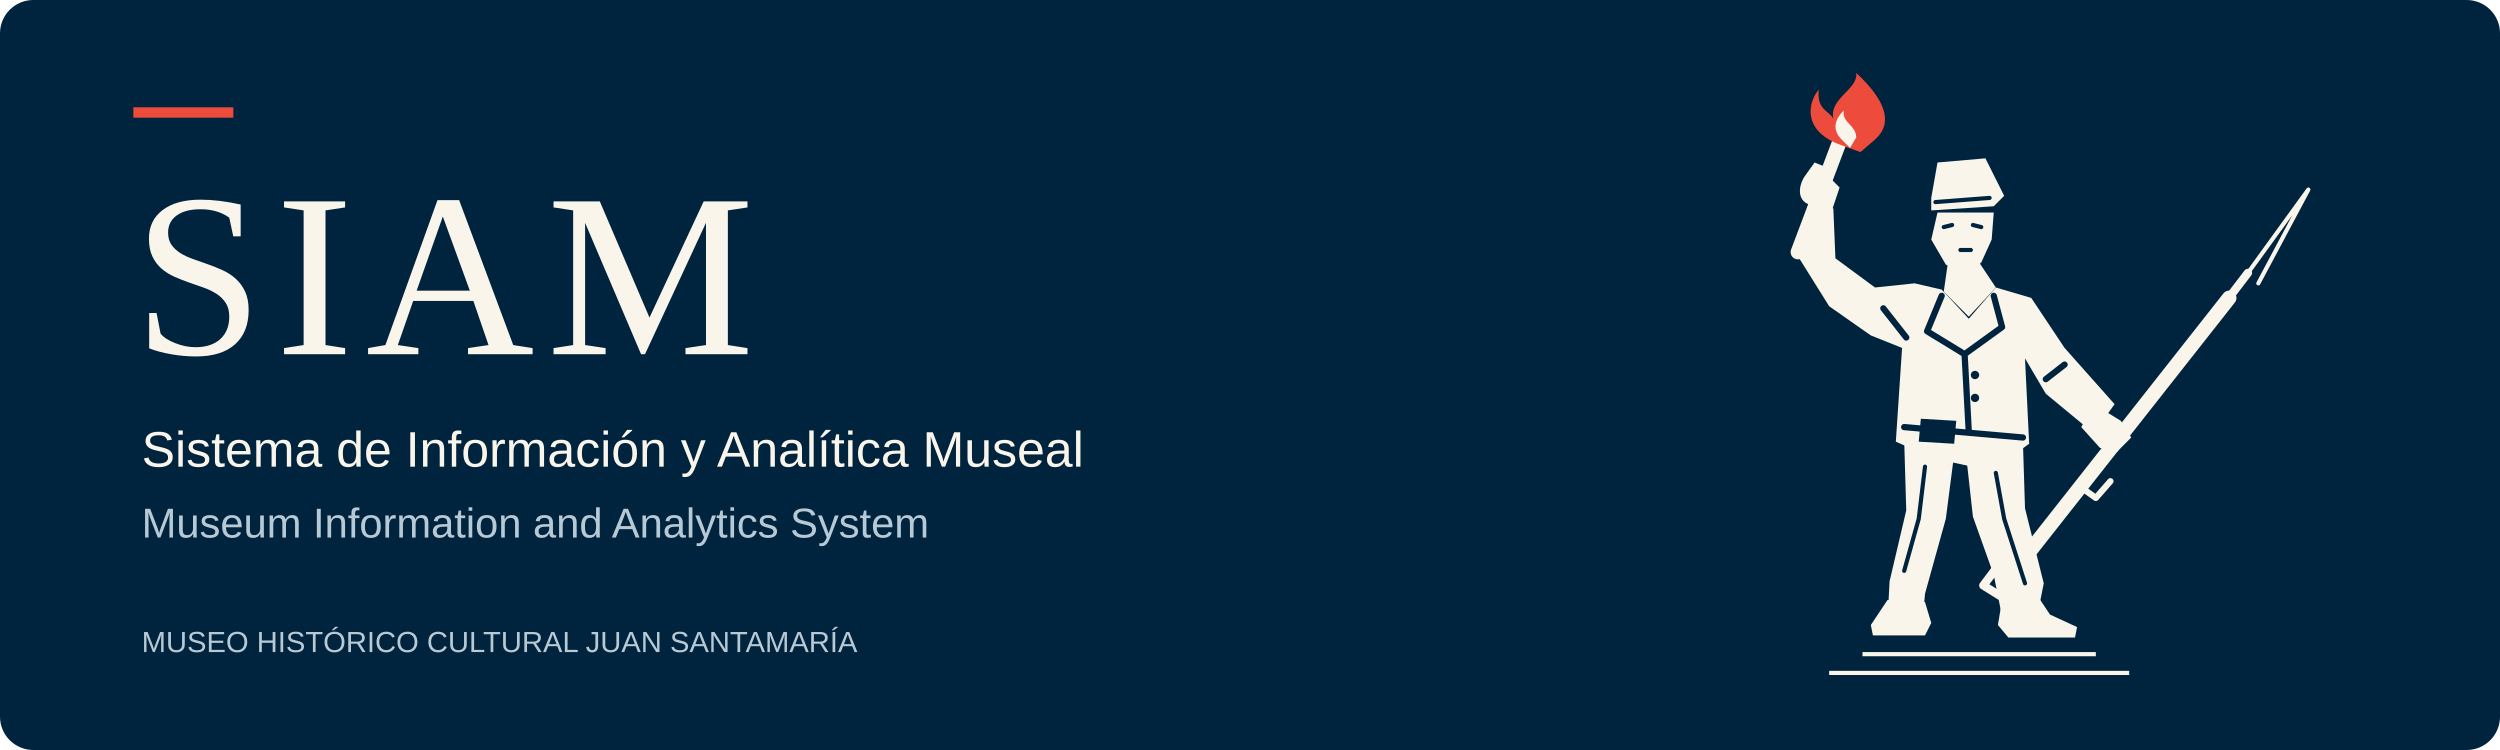
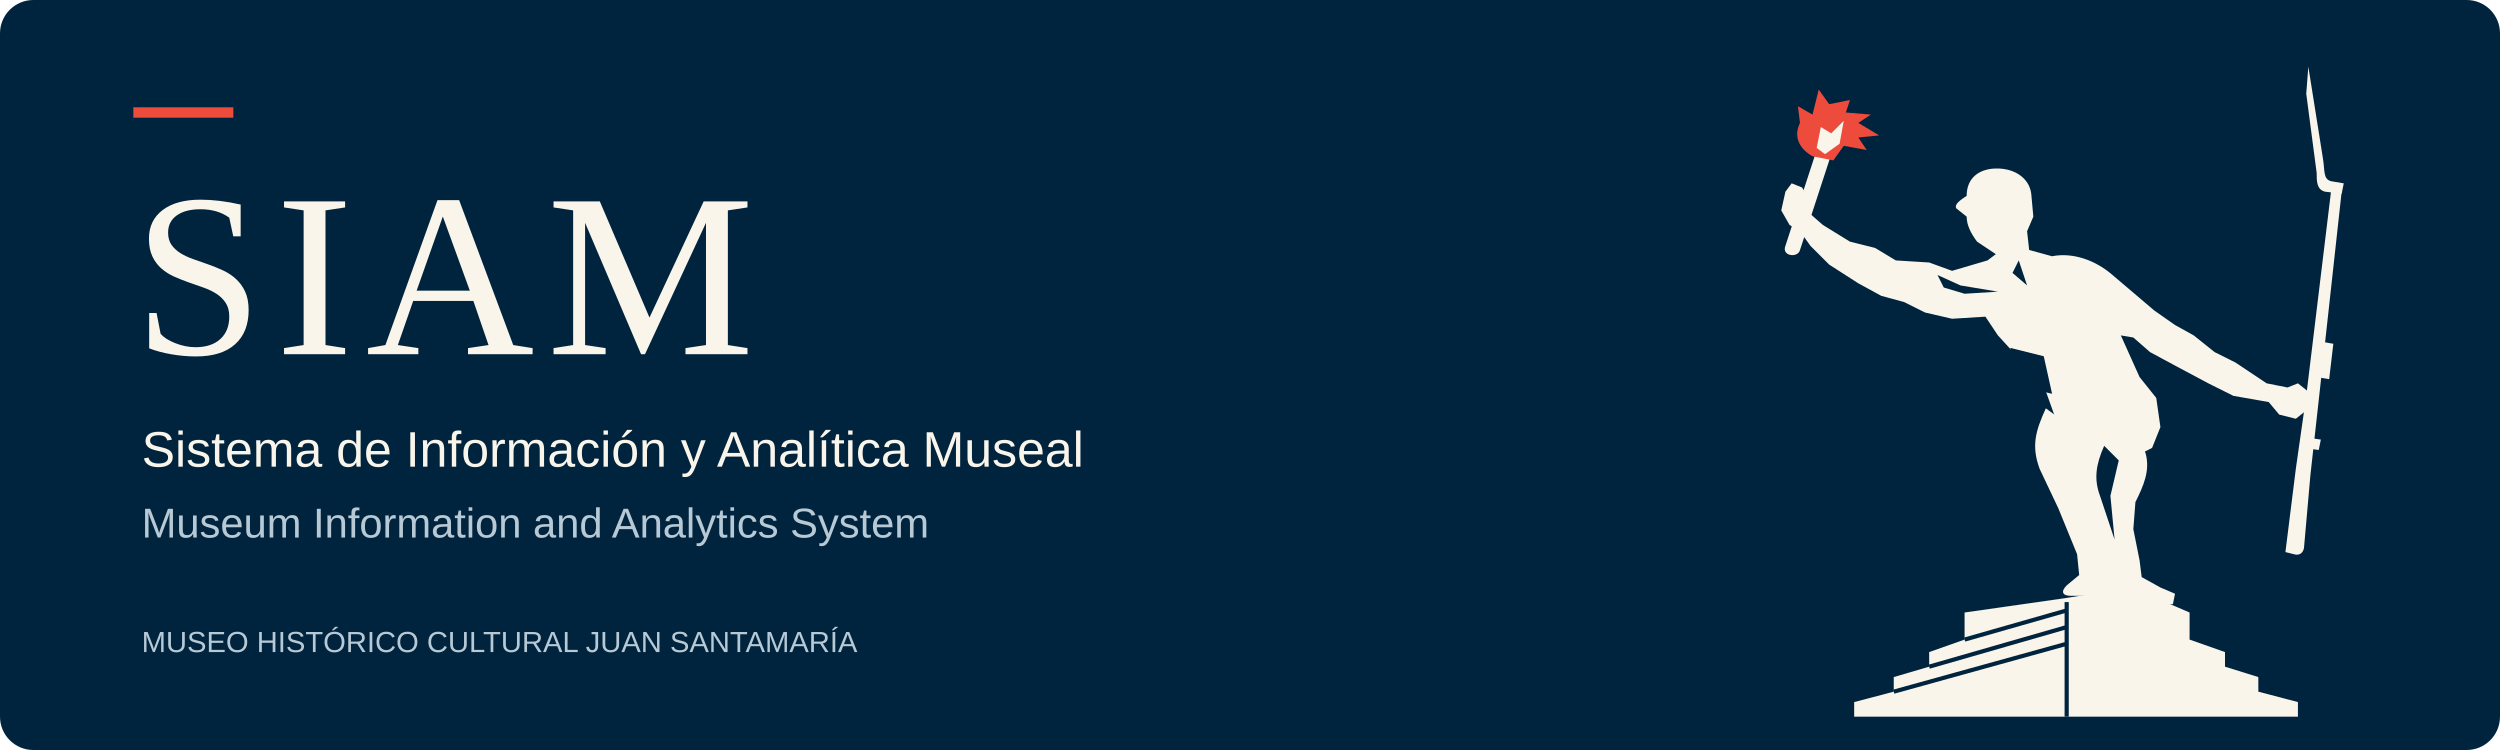
<svg xmlns="http://www.w3.org/2000/svg" width="1200" height="360" viewBox="0 0 1200 360" role="img" aria-labelledby="title description">
  <rect width="1200" height="360" rx="16" fill="#00243e" />
  <path d="M64 54h48" stroke="#ed4b3b" stroke-width="5" />
  <text x="64" y="170" fill="#faf5eb" font-family="Georgia, 'Times New Roman', serif" font-size="112" letter-spacing="6">SIAM</text>
  <text x="68" y="224" fill="#faf5eb" font-family="Arial, sans-serif" font-size="24">Sistema de Información y Analítica Museal</text>
  <text x="68" y="258" fill="#b8c9d6" font-family="Arial, sans-serif" font-size="20">Museum Information and Analytics System</text>
  <text x="68" y="313" fill="#b8c9d6" font-family="Arial, sans-serif" font-size="14">MUSEO HISTÓRICO CULTURAL JUAN SANTAMARÍA</text>
-   <g transform="translate(820 35)">
-     <g fill="none" stroke="#faf5eb" stroke-linecap="round" stroke-linejoin="round">
-       <path d="m150 235 100-127" stroke-width="7" />
-       <path d="m151 236-11 15-8-5 15-20m99-113 13-17" stroke-width="4" />
-       <path d="m259 96 29-40-24 45" stroke-width="2" />
-       <path d="m179 199 7 5 7-8" stroke-width="3" />
-       <path d="m43 86 23-61" stroke-width="7" />
+   <g transform="translate(825 22)">
+     <path d="m283 10 7 44c1 6 0 10 4 11l6 1-1 5-8-1c-4-1-4-5-4-9l-5-38Z" fill="#faf5eb" />
+     <path d="m294 69 5 1-11 100-4 36-3 34c0 3-2 5-5 4l-4-1 5-40 5-35Z" fill="#faf5eb" />
+     <path d="m289 142 6 1-2 17-6-1m-5 29 7 1-1 5-7-1" fill="#faf5eb" />
+     <g transform="translate(-18 -6)">
+       <path d="m50 102 16-49 7 2-16 49c-1 4-9 3-7-2Z" fill="#faf5eb" />
+       <path d="M63 59c-7-4-9-10-6-16l-1-8 7 4 3-12 5 7 10-2-2 6 12 1-6 4 10 6-10 1 4 6-11-2-5 7Z" fill="#ed4b3b" />
+       <path d="m65 55 2-10 5 3 6-6-2 11-7 5Z" fill="#faf5eb" />
    </g>
-     <path d="M62 34C45 27 48 14 53 8c-1 10 5 10 7 14C58 12 72 8 71 0c14 13 18 24 9 32l-7 6Z" fill="#ed4b3b" />
-     <path d="M64 32c-5-5-3-10 1-14-1 6 6 7 6 13l-3 5Z" fill="#faf5eb" />
-     <g fill="#faf5eb">
-       <path d="m107 60 3-17 23-2 9 18-5 5-30 2Z" />
-       <path d="M110 67h27l-1 13-5 11-7 6-10-5-7-12Z" />
-       <path d="m115 91-2 14 12 12 13-14-8-12Z" />
-       <path d="m99 101 13 3 13 14 13-15 17 5 16 24 24 27-10 14-23-19-10-17 2 41-18 13-28-6-18-8 3-45-15-6-20-14-15-24 5-25 12 2 1 24 19 14Z" />
-       <path d="M48 63c-5-2-5-8-2-13l5-7 5 2-2 7 5-1 4 4-4 12-8 3Z" />
-       <path d="m185 159 13 8 5 8-7 7-8-2-9-10Z" />
-       <path d="m94 176 24 7-4 31-10 36-1 12-17 1 1-19 8-34Z" />
-       <path d="m124 186 27-9 1 32 9 36-3 15-17 1-4-20-10-28Z" />
-       <path d="m86 253 18 1 3 10-3 6H79l-1-5Z" />
-       <path d="m141 253 17-2 6 9 13 6-1 5h-32l-5-6Z" />
-     </g>
-     <g fill="none" stroke="#00243e" stroke-linecap="round" stroke-linejoin="round">
-       <path d="m109 62 26-2m-22 14 4-1m10 0 4 1m-10 11h5" stroke-width="2" />
-       <path d="m112 107-7 17 18 11 18-13-4-15m-14 28 2 37m-31-2 57 5m-56-48-11-14m78 34 9-7" stroke-width="3" />
-       <path d="m104 189-3 25-7 25m44-47 4 22 10 31" stroke-width="2" />
-     </g>
-     <g fill="#00243e">
-       <circle cx="128" cy="145" r="2" />
-       <circle cx="128" cy="156" r="2" />
-       <path d="m102 166 17 1-1 11-17-1Z" />
-     </g>
-     <path d="M74 279h112M58 288h144" fill="none" stroke="#faf5eb" stroke-width="2" />
+     <path d="M124 94c-3-4-5-8-5-12l-5-4c-1-2 2-4 5-6 0-7 4-12 12-13 10-1 18 4 19 12l1 11-3 7 1 9 11 3c10-2 21 2 29 9l20 17 10 7 9 5 10 8 10 5 15 10 10 2 5-2 5 4-1 9-5 4-8-2-5-6-17-3-12-6-15-8-13-7-8-7-6-1 9 20 8 10 2 14-4 10-12 6-17-1-14-7-4-14-5-14-11-12-11-12-6-9-16 1-13-3-10-5-11-3-11-6-14-9-9-9-5-7-5-3-4-7 2-9 3-4 5 2 3 5-1 6 8 7 13 8 12 3 10 6 16 1 11 4 17-5 4-3Z" fill="#faf5eb" />
+     <path d="M157 174c-5 11-7 18-3 29l9 19 9 22 1 10-6 5c-3 3-2 5 2 5h17l5-6-5-13-5-19-6-21 4-15Z" fill="#faf5eb" />
+     <path d="M175 180c10-4 20-6 24-2l6 18c2 8-1 15-5 23l-1 13 3 15 1 8 9 5 7 3-1 5-23 1-11-5-2-13-6-19-7-20-9-18Z" fill="#faf5eb" />
+     <path d="m140 145 16 4 4 18-9-2-11-13Z" fill="#00243e" />
+     <path d="M185 192c-4 9-5 16-2 24l7 21-2-21 4-17Z" fill="#00243e" />
+     <path d="m105 110 11 5 18 3-16 1-10-3Zm39-7 4 12-7-6Z" fill="#00243e" />
+     <path d="m167 265 31-5 28 12v13l17 6v7l16 5v7l19 5v7H65v-7l19-5v-7l17-5v-7l17-6v-13Z" fill="#faf5eb" />
+     <path d="m118 285 49-14m-66 27 66-19m-83 31 83-23m0-20v55" fill="none" stroke="#00243e" stroke-width="2" />
  </g>
</svg>
